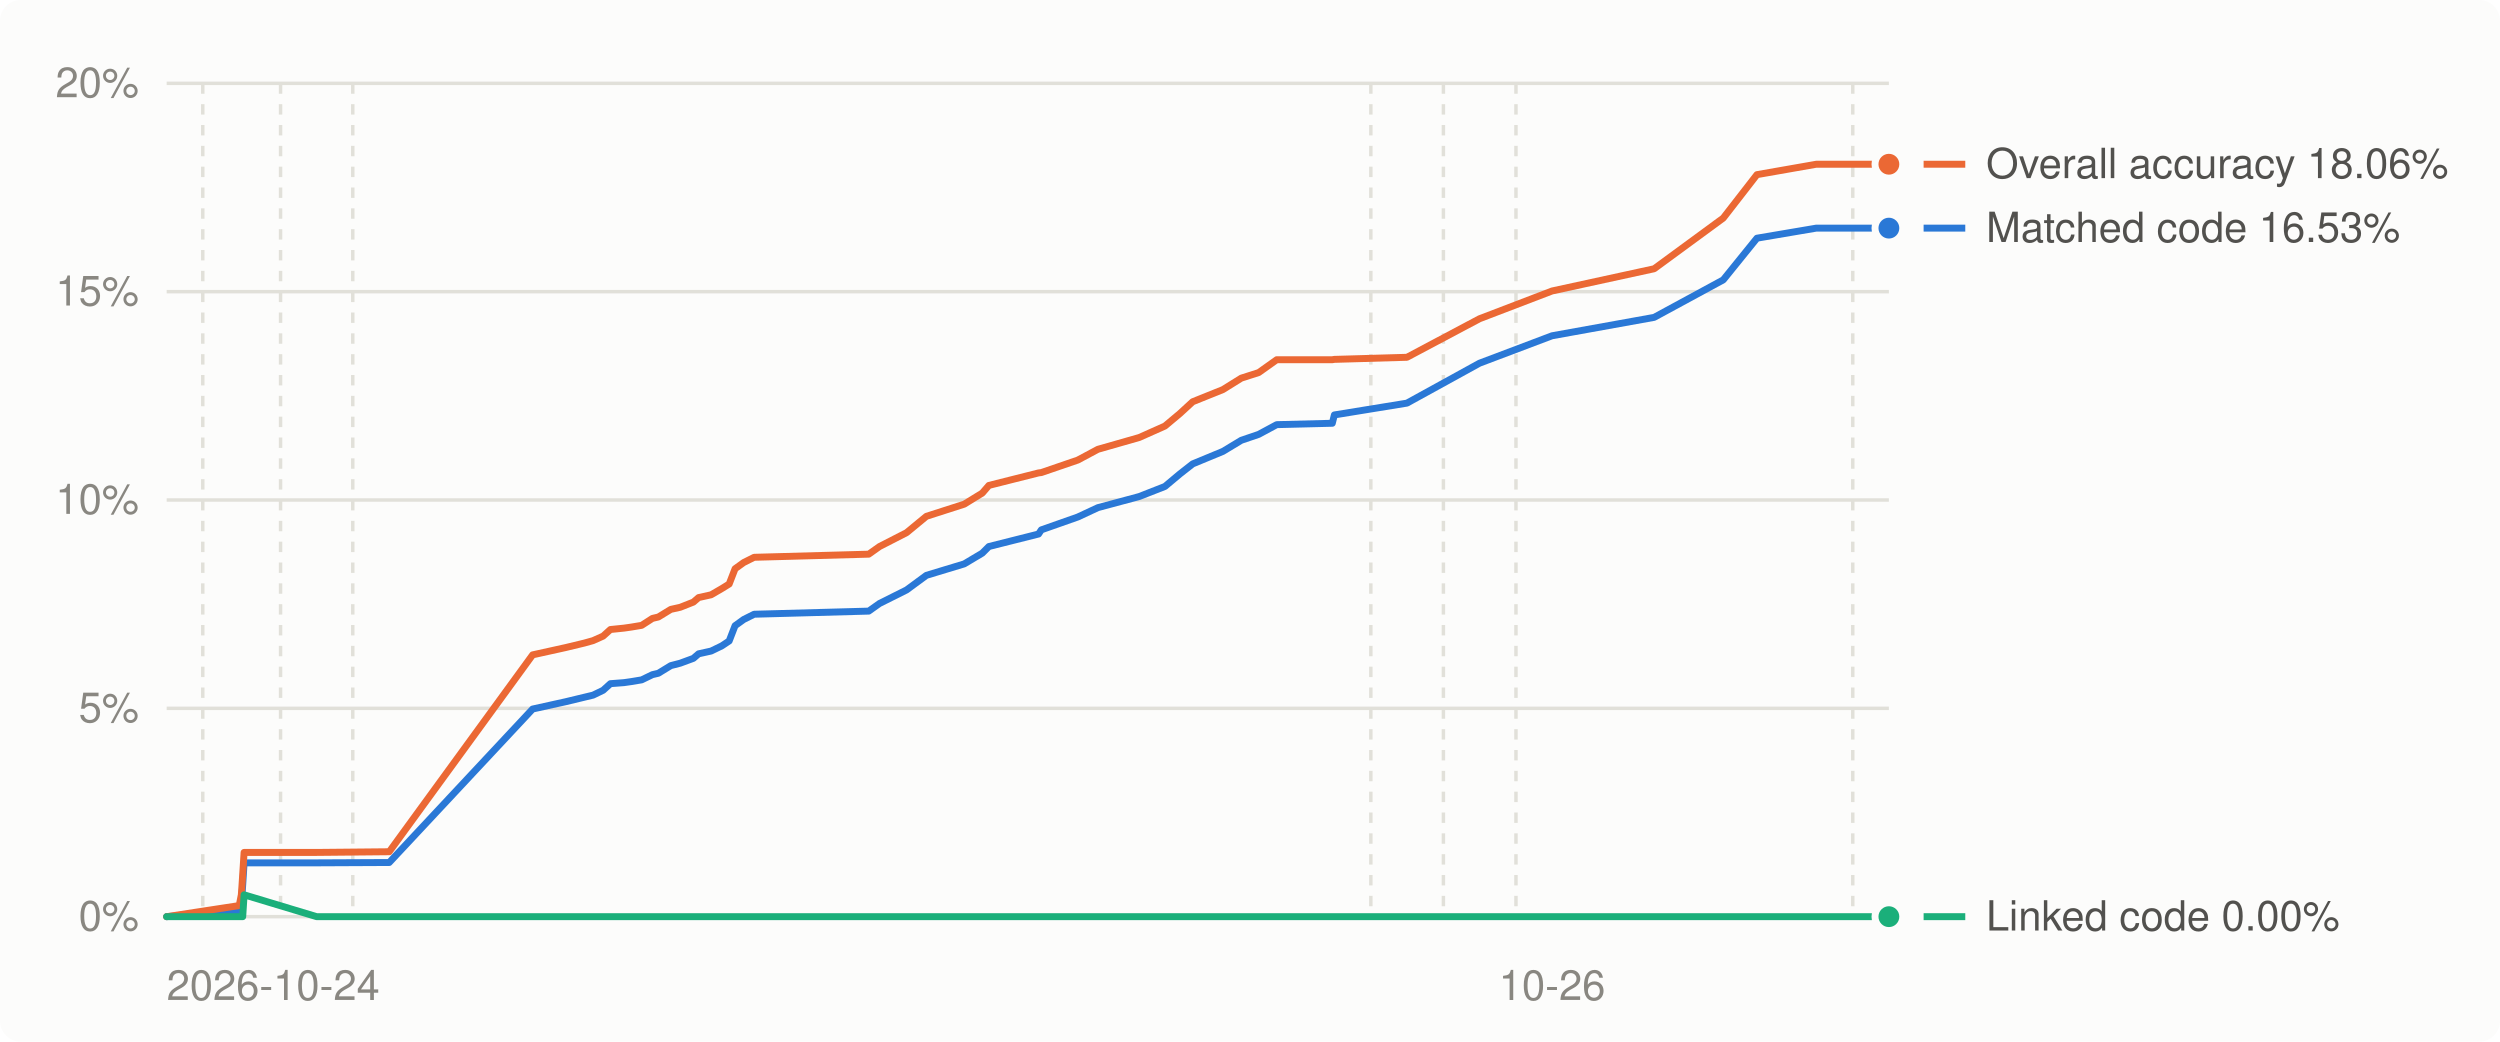
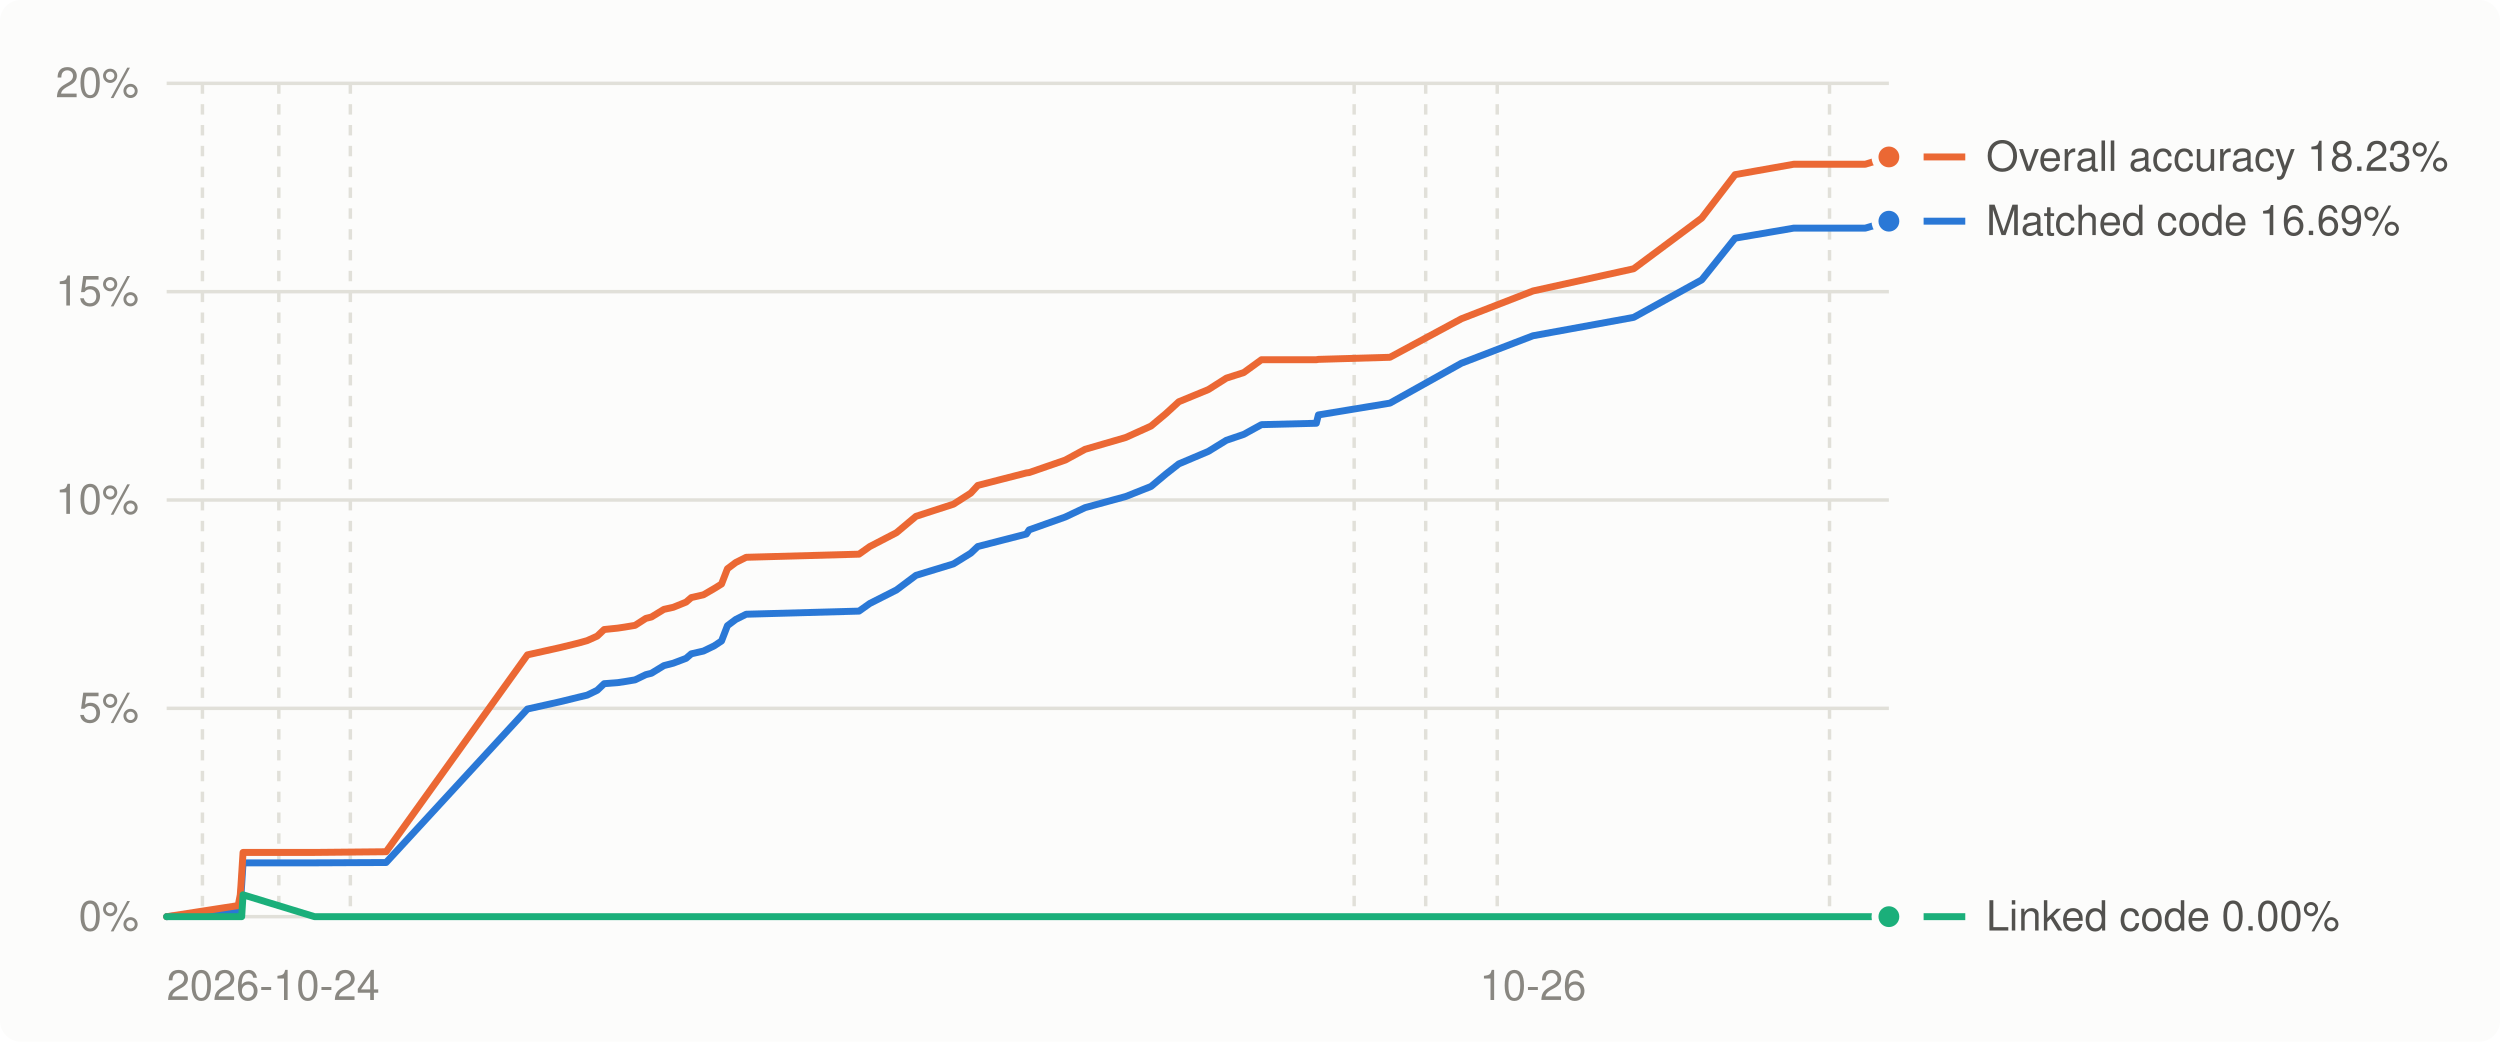
<svg xmlns="http://www.w3.org/2000/svg" viewBox="0 0 720 300" width="720" height="300" role="img" aria-label="Decompilation progress over time (USA)">
  <style>
.bg{fill:#fcfcfb}.grid{stroke:#e1e0d9}.muted{fill:#898781}.lbl{fill:#52514e}.ln0{stroke:#2a78d6}.dot0{fill:#2a78d6;stroke:#fcfcfb}.ln1{stroke:#eb6834}.dot1{fill:#eb6834;stroke:#fcfcfb}.ln2{stroke:#1baf7a}.dot2{fill:#1baf7a;stroke:#fcfcfb}
@media (prefers-color-scheme: dark){.bg{fill:#1a1a19}.grid{stroke:#2c2c2a}.muted{fill:#898781}.lbl{fill:#c3c2b7}.ln0{stroke:#3987e5}.dot0{fill:#3987e5;stroke:#1a1a19}.ln1{stroke:#d95926}.dot1{fill:#d95926;stroke:#1a1a19}.ln2{stroke:#199e70}.dot2{fill:#199e70;stroke:#1a1a19}}
text{font:12px -apple-system,BlinkMacSystemFont,'Segoe UI',Helvetica,Arial,sans-serif}
</style>
  <rect class="bg" width="720" height="300" rx="6" />
  <line x1="48" x2="544" y1="264.0" y2="264.0" class="grid" stroke-width="1" />
  <text x="40" y="268.0" class="muted" text-anchor="end">0%</text>
  <line x1="48" x2="544" y1="204.0" y2="204.0" class="grid" stroke-width="1" />
  <text x="40" y="208.0" class="muted" text-anchor="end">5%</text>
  <line x1="48" x2="544" y1="144.0" y2="144.0" class="grid" stroke-width="1" />
  <text x="40" y="148.0" class="muted" text-anchor="end">10%</text>
  <line x1="48" x2="544" y1="84.0" y2="84.0" class="grid" stroke-width="1" />
  <text x="40" y="88.0" class="muted" text-anchor="end">15%</text>
  <line x1="48" x2="544" y1="24.0" y2="24.0" class="grid" stroke-width="1" />
  <text x="40" y="28.0" class="muted" text-anchor="end">20%</text>
-   <line x1="58.4" x2="58.4" y1="24" y2="264" class="grid" stroke-width="1" stroke-dasharray="3 3" />
-   <line x1="80.8" x2="80.8" y1="24" y2="264" class="grid" stroke-width="1" stroke-dasharray="3 3" />
-   <line x1="101.6" x2="101.6" y1="24" y2="264" class="grid" stroke-width="1" stroke-dasharray="3 3" />
-   <line x1="394.8" x2="394.8" y1="24" y2="264" class="grid" stroke-width="1" stroke-dasharray="3 3" />
-   <line x1="415.7" x2="415.7" y1="24" y2="264" class="grid" stroke-width="1" stroke-dasharray="3 3" />
-   <line x1="436.6" x2="436.6" y1="24" y2="264" class="grid" stroke-width="1" stroke-dasharray="3 3" />
-   <line x1="533.6" x2="533.6" y1="24" y2="264" class="grid" stroke-width="1" stroke-dasharray="3 3" />
+   <line x1="58.3" x2="58.3" y1="24" y2="264" class="grid" stroke-width="1" stroke-dasharray="3 3" />
+   <line x1="80.3" x2="80.3" y1="24" y2="264" class="grid" stroke-width="1" stroke-dasharray="3 3" />
+   <line x1="100.9" x2="100.9" y1="24" y2="264" class="grid" stroke-width="1" stroke-dasharray="3 3" />
+   <line x1="390.0" x2="390.0" y1="24" y2="264" class="grid" stroke-width="1" stroke-dasharray="3 3" />
+   <line x1="410.6" x2="410.6" y1="24" y2="264" class="grid" stroke-width="1" stroke-dasharray="3 3" />
+   <line x1="431.2" x2="431.2" y1="24" y2="264" class="grid" stroke-width="1" stroke-dasharray="3 3" />
+   <line x1="526.9" x2="526.9" y1="24" y2="264" class="grid" stroke-width="1" stroke-dasharray="3 3" />
  <text class="muted" x="48.0" y="288" text-anchor="start">2026-10-24</text>
-   <text class="muted" x="447.0" y="288" text-anchor="middle">10-26</text>
-   <polyline points="48.0,264.0 68.9,262.3 69.5,259.6 69.7,257.7 69.9,254.8 70.1,251.7 70.3,248.5 91.2,248.5 112.1,248.4 153.4,204.2 162.9,202.1 168.3,200.8 170.8,200.2 173.7,198.8 175.8,196.9 179.7,196.6 181.8,196.3 184.8,195.8 187.9,194.3 189.6,193.9 191.4,192.8 193.2,191.7 195.9,191.0 199.7,189.6 201.2,188.3 204.8,187.5 207.9,186.0 210.0,184.6 211.7,180.2 214.2,178.4 217.2,176.9 250.2,176.0 253.3,173.8 261.1,169.9 266.8,165.7 277.7,162.4 282.9,159.3 284.8,157.4 299.1,153.8 299.9,152.6 310.4,148.9 316.2,146.2 328.1,143.0 335.5,140.1 339.8,136.5 343.5,133.6 352.2,130.0 357.5,126.8 362.5,125.1 367.7,122.3 383.7,121.9 384.3,119.5 405.2,116.1 426.1,104.6 447.0,96.7 476.4,91.4 496.3,80.6 506.0,68.6 523.1,65.7 544.0,65.7" fill="none" class="ln0" stroke-width="2" stroke-linejoin="round" stroke-linecap="round" />
-   <polyline points="48.0,264.0 68.9,260.8 69.5,257.7 69.7,254.9 69.9,251.8 70.1,248.6 70.3,245.5 91.2,245.5 112.1,245.3 153.4,188.6 162.9,186.5 168.3,185.2 170.8,184.5 173.7,183.2 175.8,181.3 179.7,180.9 181.8,180.6 184.8,180.1 187.9,178.1 189.6,177.7 191.4,176.6 193.2,175.5 195.9,174.9 199.7,173.4 201.2,172.1 204.8,171.3 207.9,169.5 210.0,168.2 211.7,163.8 214.2,162.0 217.2,160.5 250.2,159.6 253.3,157.4 261.1,153.4 266.8,148.7 277.7,145.2 282.9,142.0 284.8,139.8 299.1,136.2 299.9,136.1 310.4,132.5 316.2,129.4 328.1,126.0 335.5,122.7 339.8,119.1 343.5,115.7 352.2,112.2 357.5,108.9 362.5,107.3 367.7,103.6 383.7,103.6 384.3,103.5 405.2,102.9 426.1,91.8 447.0,83.8 476.4,77.4 496.3,62.8 506.0,50.3 523.1,47.3 544.0,47.3" fill="none" class="ln1" stroke-width="2" stroke-linejoin="round" stroke-linecap="round" />
-   <polyline points="48.0,264.0 68.9,264.0 69.5,264.0 69.7,264.0 69.9,264.0 70.1,260.9 70.3,257.7 91.2,264.0 112.1,264.0 153.4,264.0 162.9,264.0 168.3,264.0 170.8,264.0 173.7,264.0 175.8,264.0 179.7,264.0 181.8,264.0 184.8,264.0 187.9,264.0 189.6,264.0 191.4,264.0 193.2,264.0 195.9,264.0 199.7,264.0 201.2,264.0 204.8,264.0 207.9,264.0 210.0,264.0 211.7,264.0 214.2,264.0 217.2,264.0 250.2,264.0 253.3,264.0 261.1,264.0 266.8,264.0 277.7,264.0 282.9,264.0 284.8,264.0 299.1,264.0 299.9,264.0 310.4,264.0 316.2,264.0 328.1,264.0 335.5,264.0 339.8,264.0 343.5,264.0 352.2,264.0 357.5,264.0 362.5,264.0 367.7,264.0 383.7,264.0 384.3,264.0 405.2,264.0 426.1,264.0 447.0,264.0 476.4,264.0 496.3,264.0 506.0,264.0 523.1,264.0 544.0,264.0" fill="none" class="ln2" stroke-width="2" stroke-linejoin="round" stroke-linecap="round" />
-   <circle cx="544.0" cy="65.7" r="4" class="dot0" stroke-width="2" />
-   <circle cx="544.0" cy="47.3" r="4" class="dot1" stroke-width="2" />
+   <text class="muted" x="441.5" y="288" text-anchor="middle">10-26</text>
+   <polyline points="48.0,264.0 68.6,262.3 69.2,259.6 69.4,257.7 69.6,254.8 69.8,251.7 70.0,248.5 90.6,248.5 111.2,248.4 151.9,204.2 161.3,202.1 166.6,200.8 169.1,200.2 172.0,198.8 174.0,196.9 177.9,196.6 179.9,196.3 182.9,195.8 186.0,194.3 187.6,193.9 189.4,192.8 191.2,191.7 193.9,191.0 197.6,189.6 199.1,188.3 202.6,187.5 205.7,186.0 207.8,184.6 209.5,180.2 211.9,178.4 214.9,176.9 247.4,176.0 250.5,173.8 258.2,169.9 263.8,165.7 274.6,162.4 279.6,159.3 281.6,157.4 295.6,153.8 296.4,152.6 306.8,148.9 312.5,146.2 324.2,143.0 331.5,140.1 335.8,136.5 339.5,133.6 348.0,130.0 353.2,126.8 358.2,125.1 363.3,122.3 379.1,121.9 379.7,119.5 400.3,116.1 420.9,104.6 441.5,96.7 470.5,91.4 490.1,80.6 499.7,68.6 516.6,65.7 537.2,65.7 544.0,63.7" fill="none" class="ln0" stroke-width="2" stroke-linejoin="round" stroke-linecap="round" />
+   <polyline points="48.0,264.0 68.6,260.8 69.2,257.7 69.4,254.9 69.6,251.8 69.8,248.6 70.0,245.5 90.6,245.5 111.2,245.3 151.9,188.6 161.3,186.5 166.6,185.2 169.1,184.5 172.0,183.2 174.0,181.3 177.9,180.9 179.9,180.6 182.9,180.1 186.0,178.1 187.6,177.7 189.4,176.6 191.2,175.5 193.9,174.9 197.6,173.4 199.1,172.1 202.6,171.3 205.7,169.5 207.8,168.2 209.5,163.8 211.9,162.0 214.9,160.5 247.4,159.6 250.5,157.4 258.2,153.4 263.8,148.7 274.6,145.2 279.6,142.0 281.6,139.8 295.6,136.2 296.4,136.1 306.8,132.5 312.5,129.4 324.2,126.0 331.5,122.7 335.8,119.1 339.5,115.7 348.0,112.2 353.2,108.9 358.2,107.3 363.3,103.6 379.1,103.6 379.7,103.5 400.3,102.9 420.9,91.8 441.5,83.8 470.5,77.4 490.1,62.8 499.7,50.3 516.6,47.3 537.2,47.3 544.0,45.2" fill="none" class="ln1" stroke-width="2" stroke-linejoin="round" stroke-linecap="round" />
+   <polyline points="48.0,264.0 68.6,264.0 69.2,264.0 69.4,264.0 69.6,264.0 69.8,260.9 70.0,257.7 90.6,264.0 111.2,264.0 151.9,264.0 161.3,264.0 166.6,264.0 169.1,264.0 172.0,264.0 174.0,264.0 177.9,264.0 179.9,264.0 182.9,264.0 186.0,264.0 187.6,264.0 189.4,264.0 191.2,264.0 193.9,264.0 197.6,264.0 199.1,264.0 202.6,264.0 205.7,264.0 207.8,264.0 209.5,264.0 211.9,264.0 214.9,264.0 247.4,264.0 250.5,264.0 258.2,264.0 263.8,264.0 274.6,264.0 279.6,264.0 281.6,264.0 295.6,264.0 296.4,264.0 306.8,264.0 312.5,264.0 324.2,264.0 331.5,264.0 335.8,264.0 339.5,264.0 348.0,264.0 353.2,264.0 358.2,264.0 363.3,264.0 379.1,264.0 379.7,264.0 400.3,264.0 420.9,264.0 441.5,264.0 470.5,264.0 490.1,264.0 499.7,264.0 516.6,264.0 537.2,264.0 544.0,264.0" fill="none" class="ln2" stroke-width="2" stroke-linejoin="round" stroke-linecap="round" />
+   <circle cx="544.0" cy="63.7" r="4" class="dot0" stroke-width="2" />
+   <circle cx="544.0" cy="45.2" r="4" class="dot1" stroke-width="2" />
  <circle cx="544.0" cy="264.0" r="4" class="dot2" stroke-width="2" />
  <line x1="554" x2="566" y1="264.0" y2="264.0" class="ln2" stroke-width="2" />
  <text class="lbl" x="572" y="268.0">Linked code 0.00%</text>
-   <line x1="554" x2="566" y1="65.7" y2="65.7" class="ln0" stroke-width="2" />
-   <text class="lbl" x="572" y="69.7">Matched code 16.53%</text>
-   <line x1="554" x2="566" y1="47.3" y2="47.3" class="ln1" stroke-width="2" />
-   <text class="lbl" x="572" y="51.3">Overall accuracy 18.06%</text>
+   <line x1="554" x2="566" y1="63.7" y2="63.7" class="ln0" stroke-width="2" />
+   <text class="lbl" x="572" y="67.7">Matched code 16.69%</text>
+   <line x1="554" x2="566" y1="45.2" y2="45.2" class="ln1" stroke-width="2" />
+   <text class="lbl" x="572" y="49.2">Overall accuracy 18.23%</text>
</svg>
